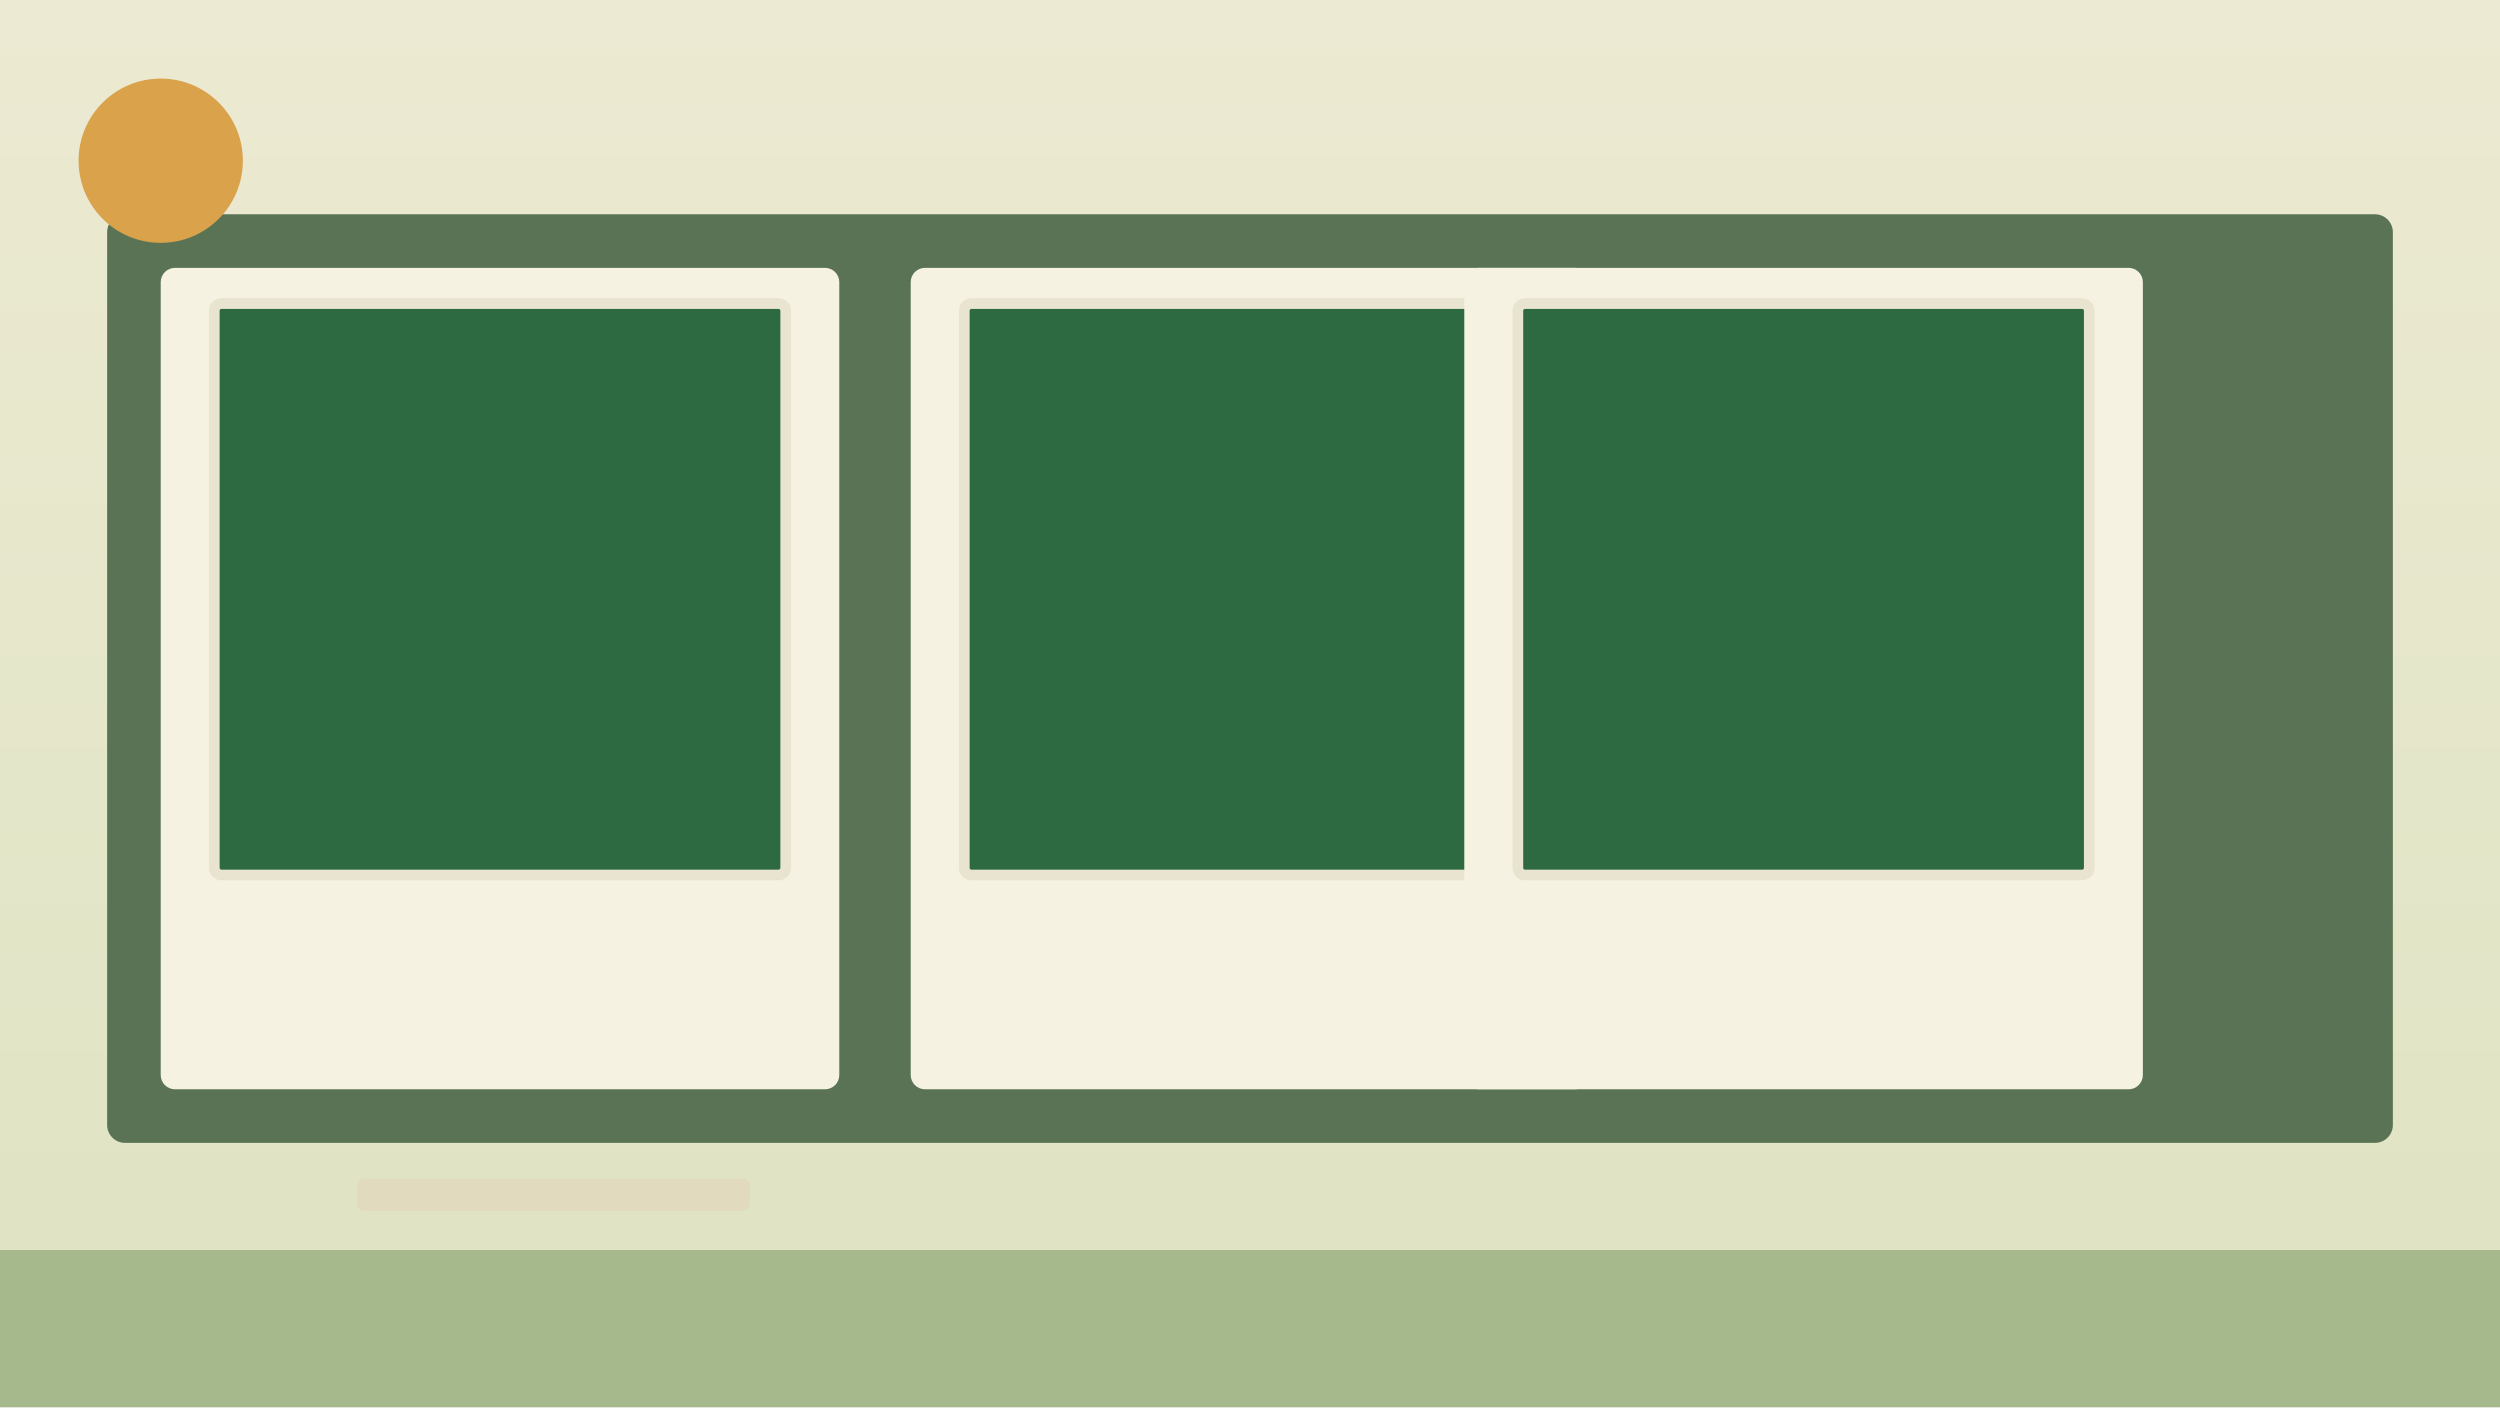
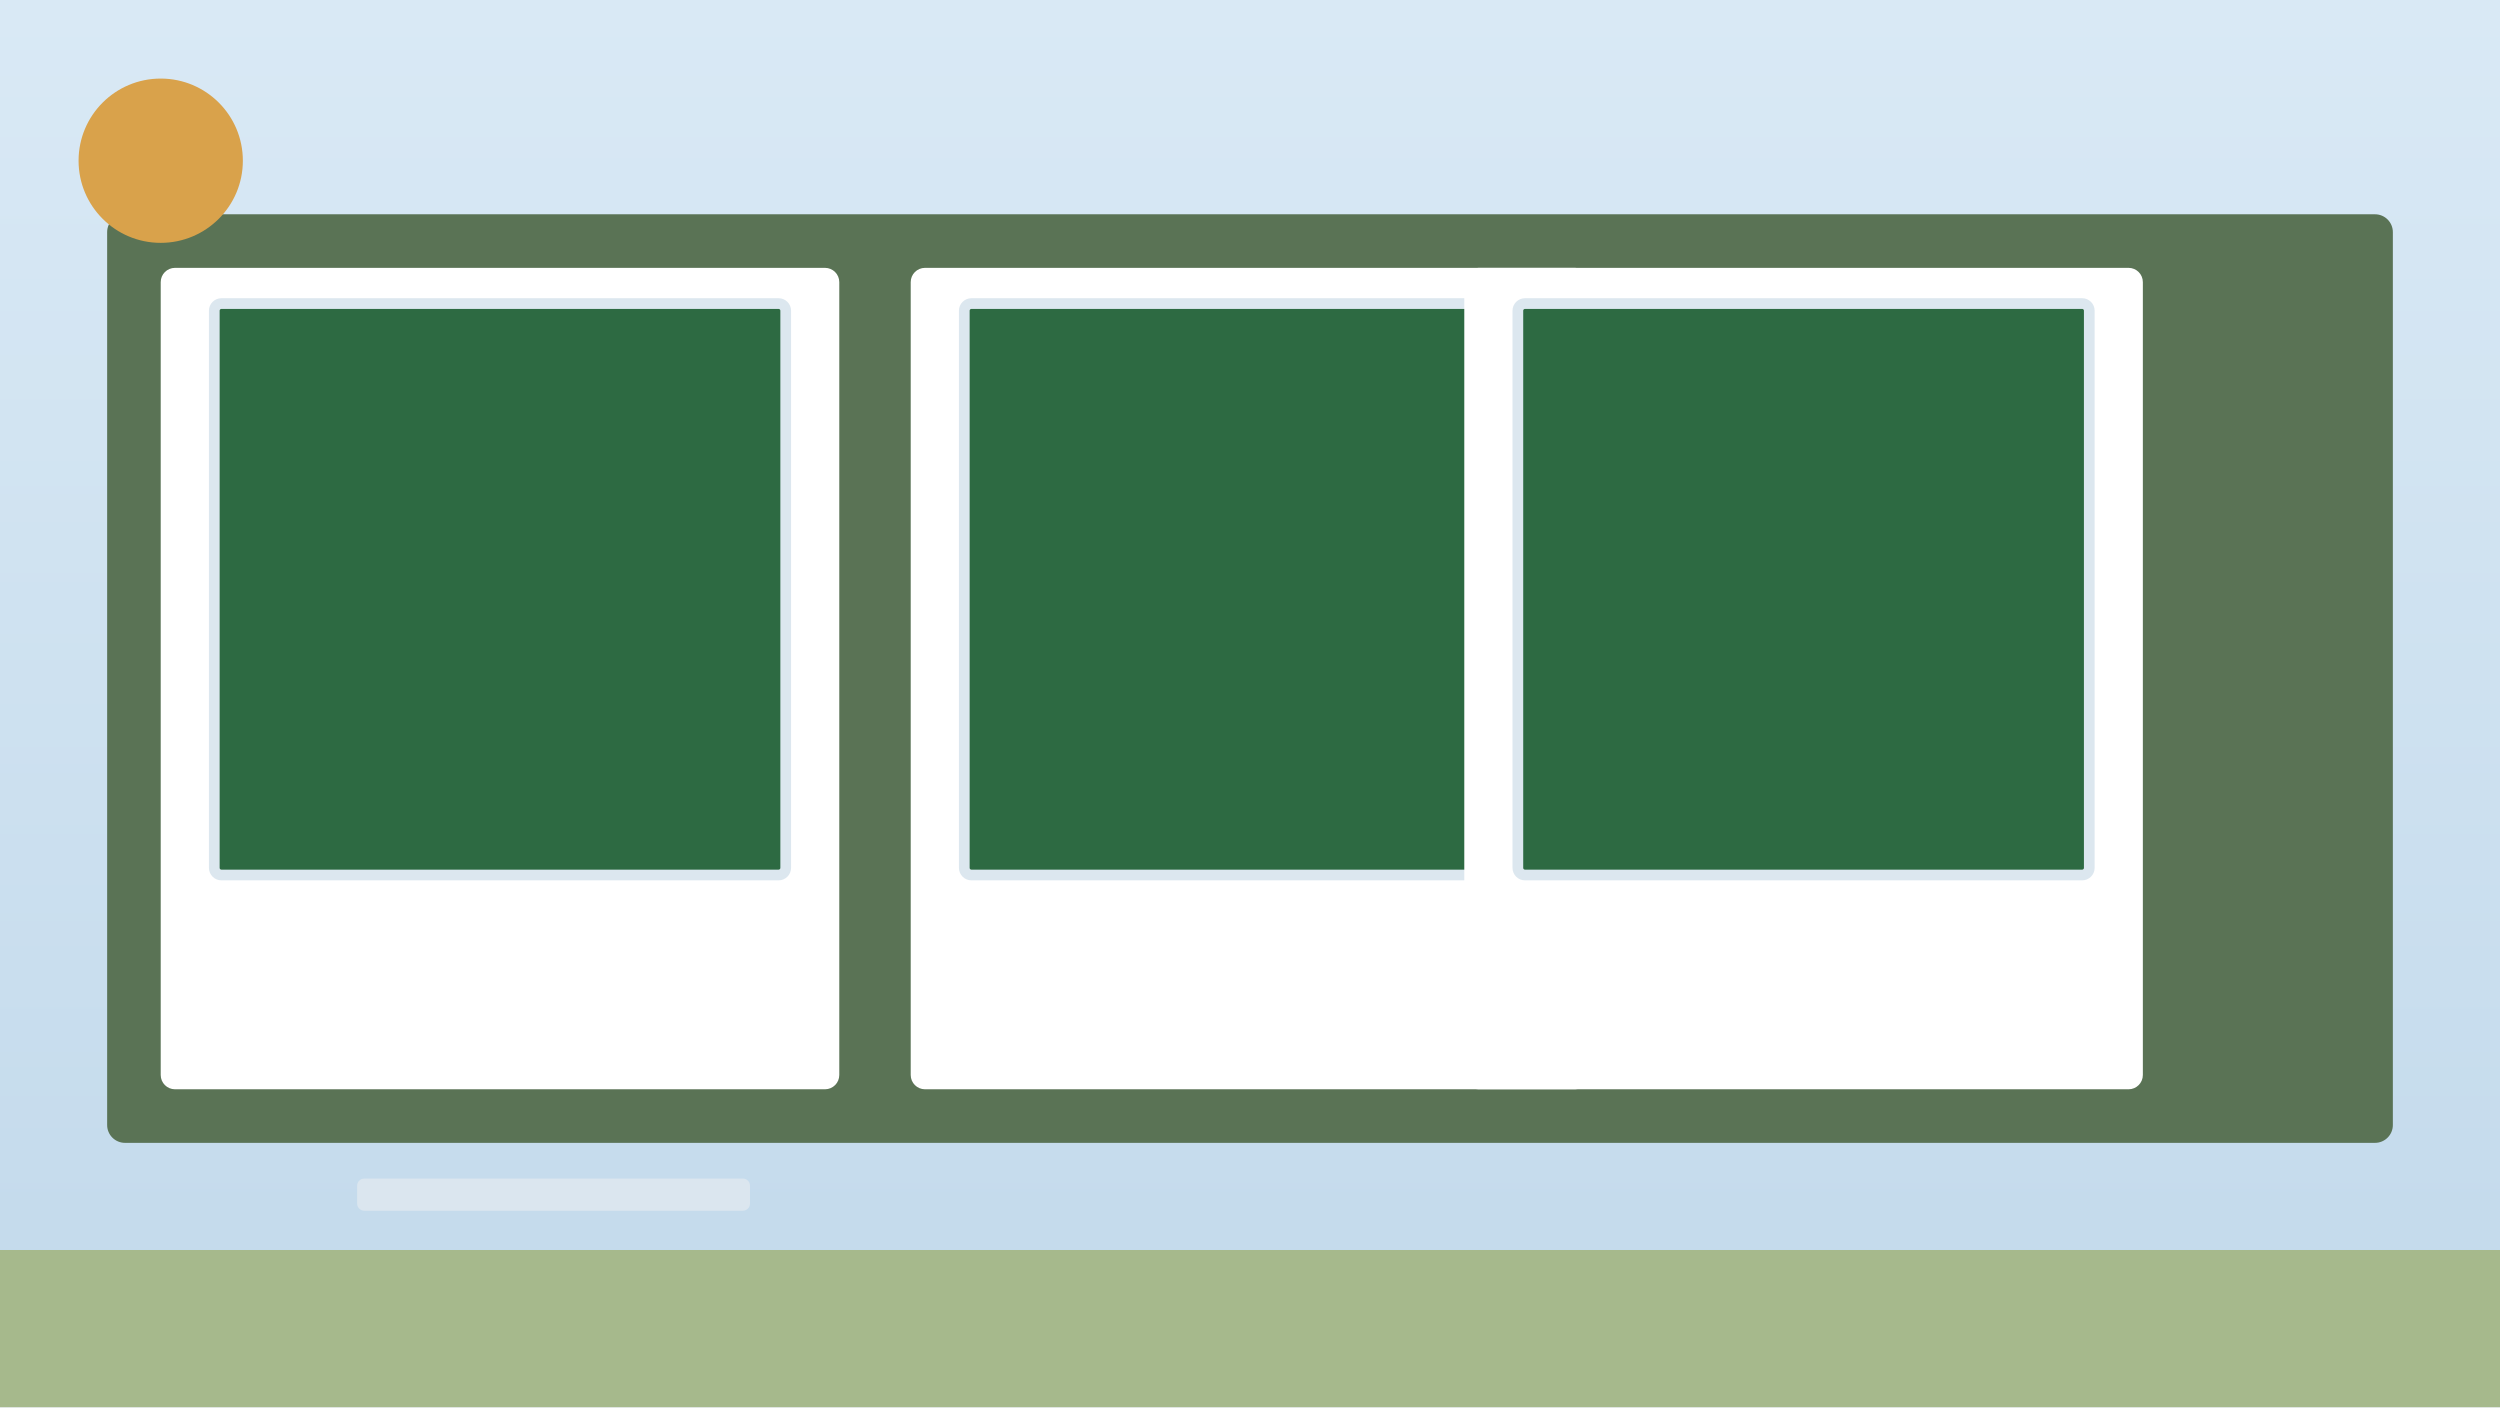
<svg xmlns="http://www.w3.org/2000/svg" viewBox="0 0 1400 788" role="img" aria-label="Illustrated classroom panorama, frame one">
  <defs>
    <linearGradient id="sky" x1="0" y1="0" x2="0" y2="1">
-       <stop offset="0" stop-color="#ecead2" />
-       <stop offset="1" stop-color="#dee3c2" />
+       <stop offset="0" stop-color="#d9e9f5" />
+       <stop offset="1" stop-color="#c2d9eb" />
    </linearGradient>
  </defs>
  <rect x="0" y="0" width="1400" height="788" rx="0" fill="url(#sky)" />
  <rect x="0" y="700" width="1400" height="88" rx="0" fill="#a6b98c" />
  <rect x="60" y="120" width="1280" height="520" rx="10" fill="#5a7355" />
-   <rect x="90" y="150" width="380" height="460" rx="8" fill="#f6f2e2" />
-   <rect x="120" y="170" width="320" height="320" rx="4" fill="#2d6a42" stroke="#e9e4cf" stroke-width="6" />
-   <rect x="510" y="150" width="380" height="460" rx="8" fill="#f6f2e2" />
-   <rect x="540" y="170" width="320" height="320" rx="4" fill="#2d6a42" stroke="#e9e4cf" stroke-width="6" />
-   <rect x="820" y="150" width="380" height="460" rx="8" fill="#f6f2e2" />
-   <rect x="850" y="170" width="320" height="320" rx="4" fill="#2d6a42" stroke="#e9e4cf" stroke-width="6" />
-   <rect x="200" y="660" width="220" height="18" rx="4" fill="#e2dabf" />
+   <rect x="90" y="150" width="380" height="460" rx="8" fill="#ffffff" />
+   <rect x="120" y="170" width="320" height="320" rx="4" fill="#2d6a42" stroke="#dce7ef" stroke-width="6" />
+   <rect x="510" y="150" width="380" height="460" rx="8" fill="#ffffff" />
+   <rect x="540" y="170" width="320" height="320" rx="4" fill="#2d6a42" stroke="#dce7ef" stroke-width="6" />
+   <rect x="820" y="150" width="380" height="460" rx="8" fill="#ffffff" />
+   <rect x="850" y="170" width="320" height="320" rx="4" fill="#2d6a42" stroke="#dce7ef" stroke-width="6" />
+   <rect x="200" y="660" width="220" height="18" rx="4" fill="#dbe6ef" />
  <circle cx="90" cy="90" r="46" fill="#d9a24b" />
</svg>
